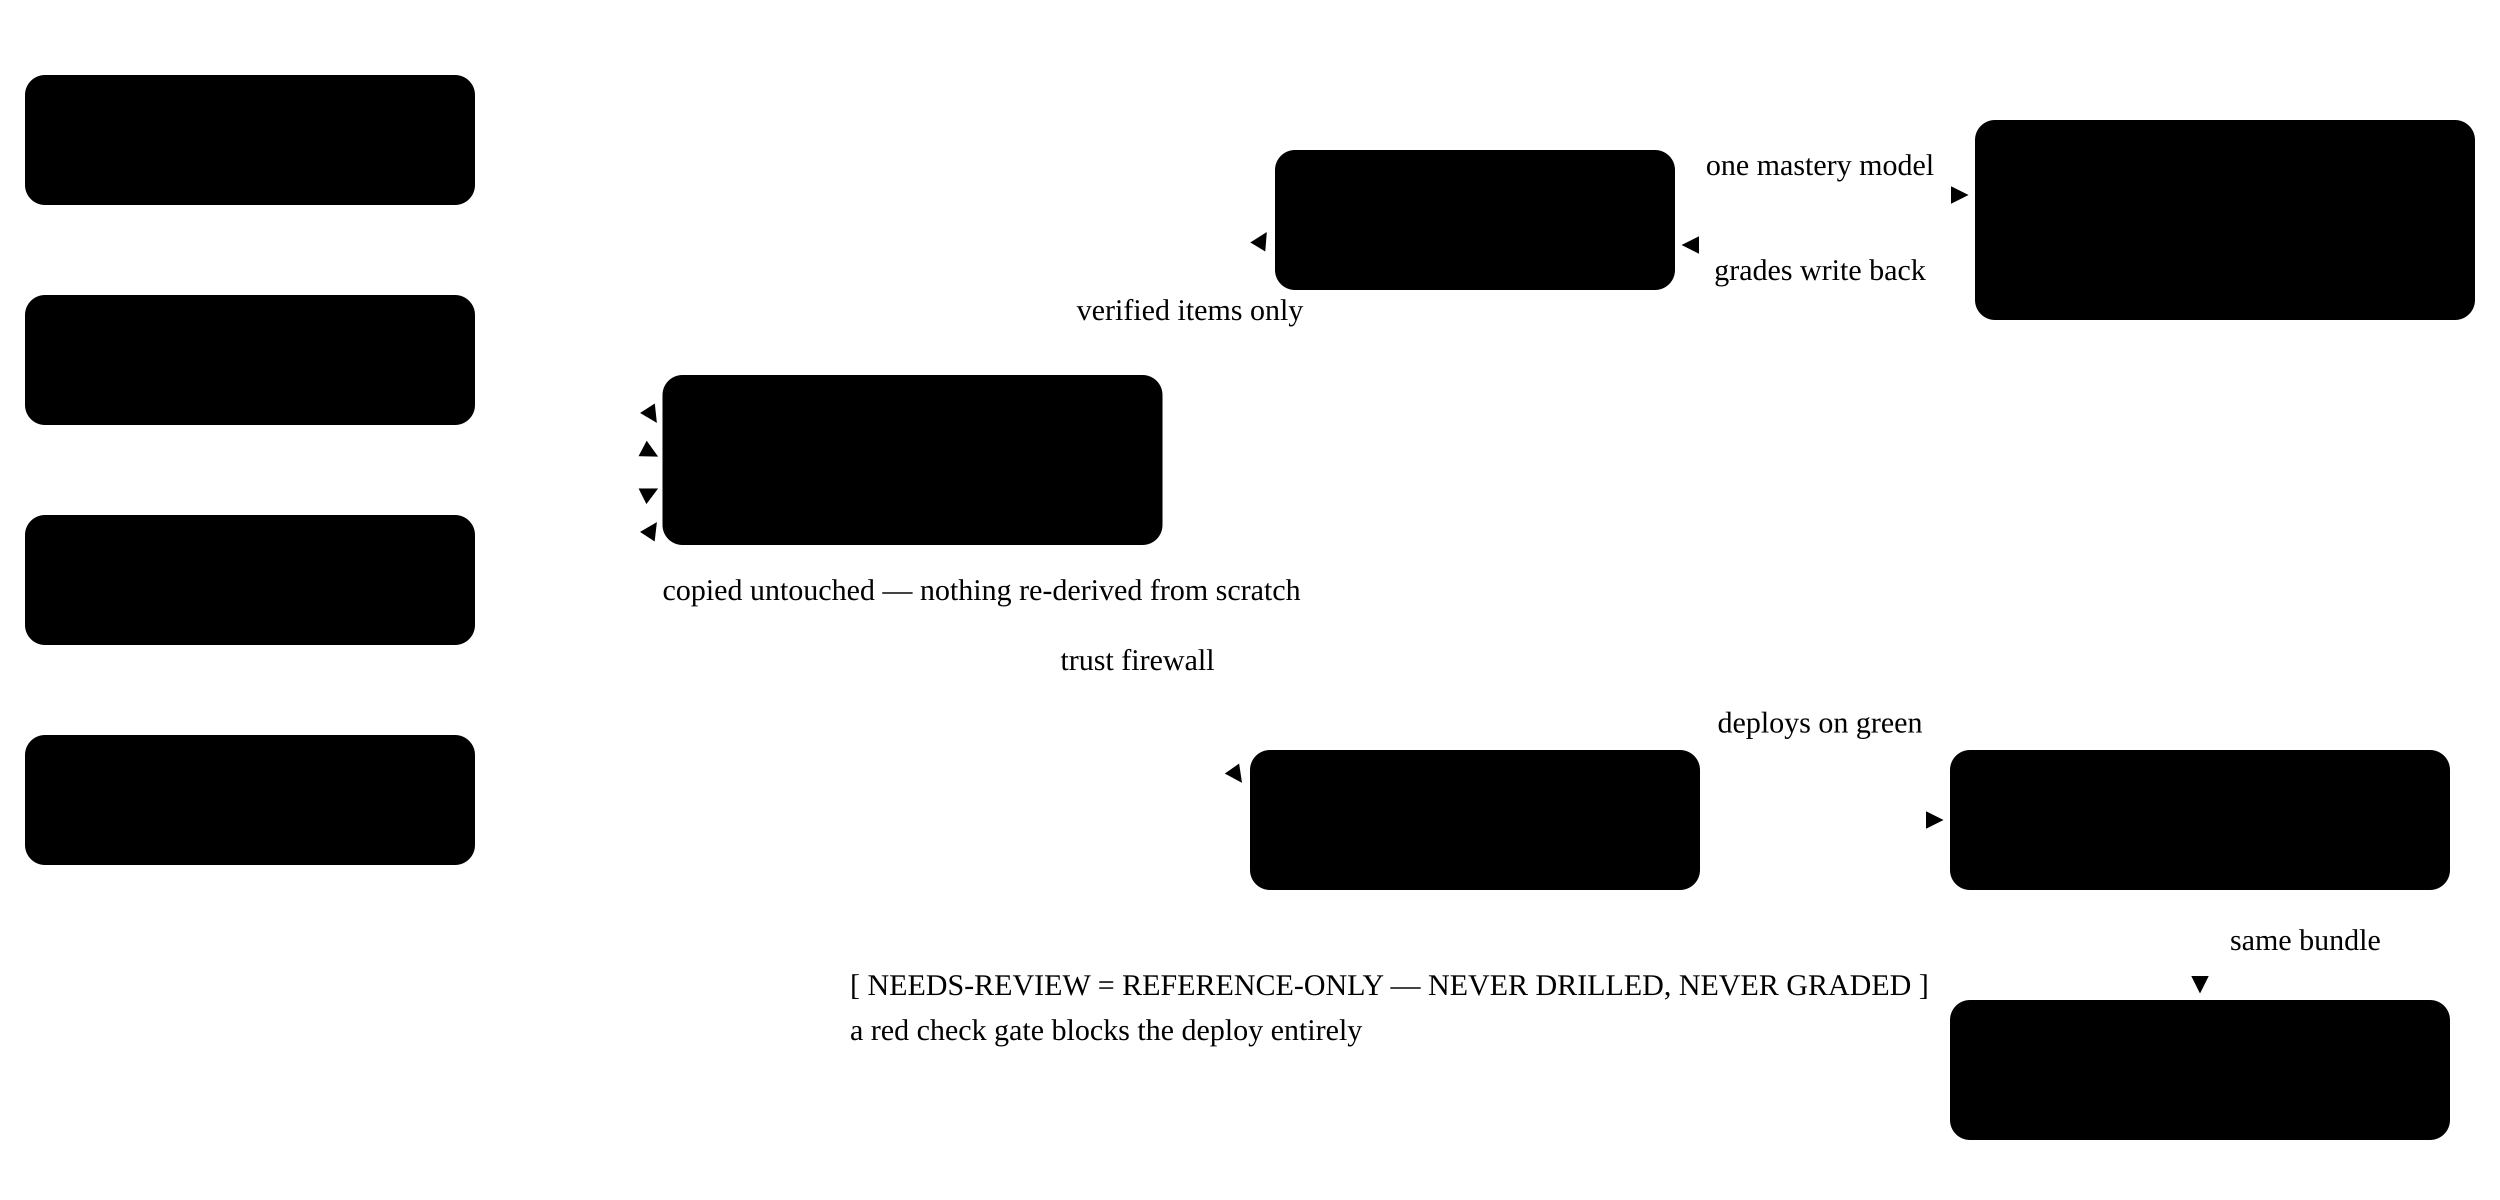
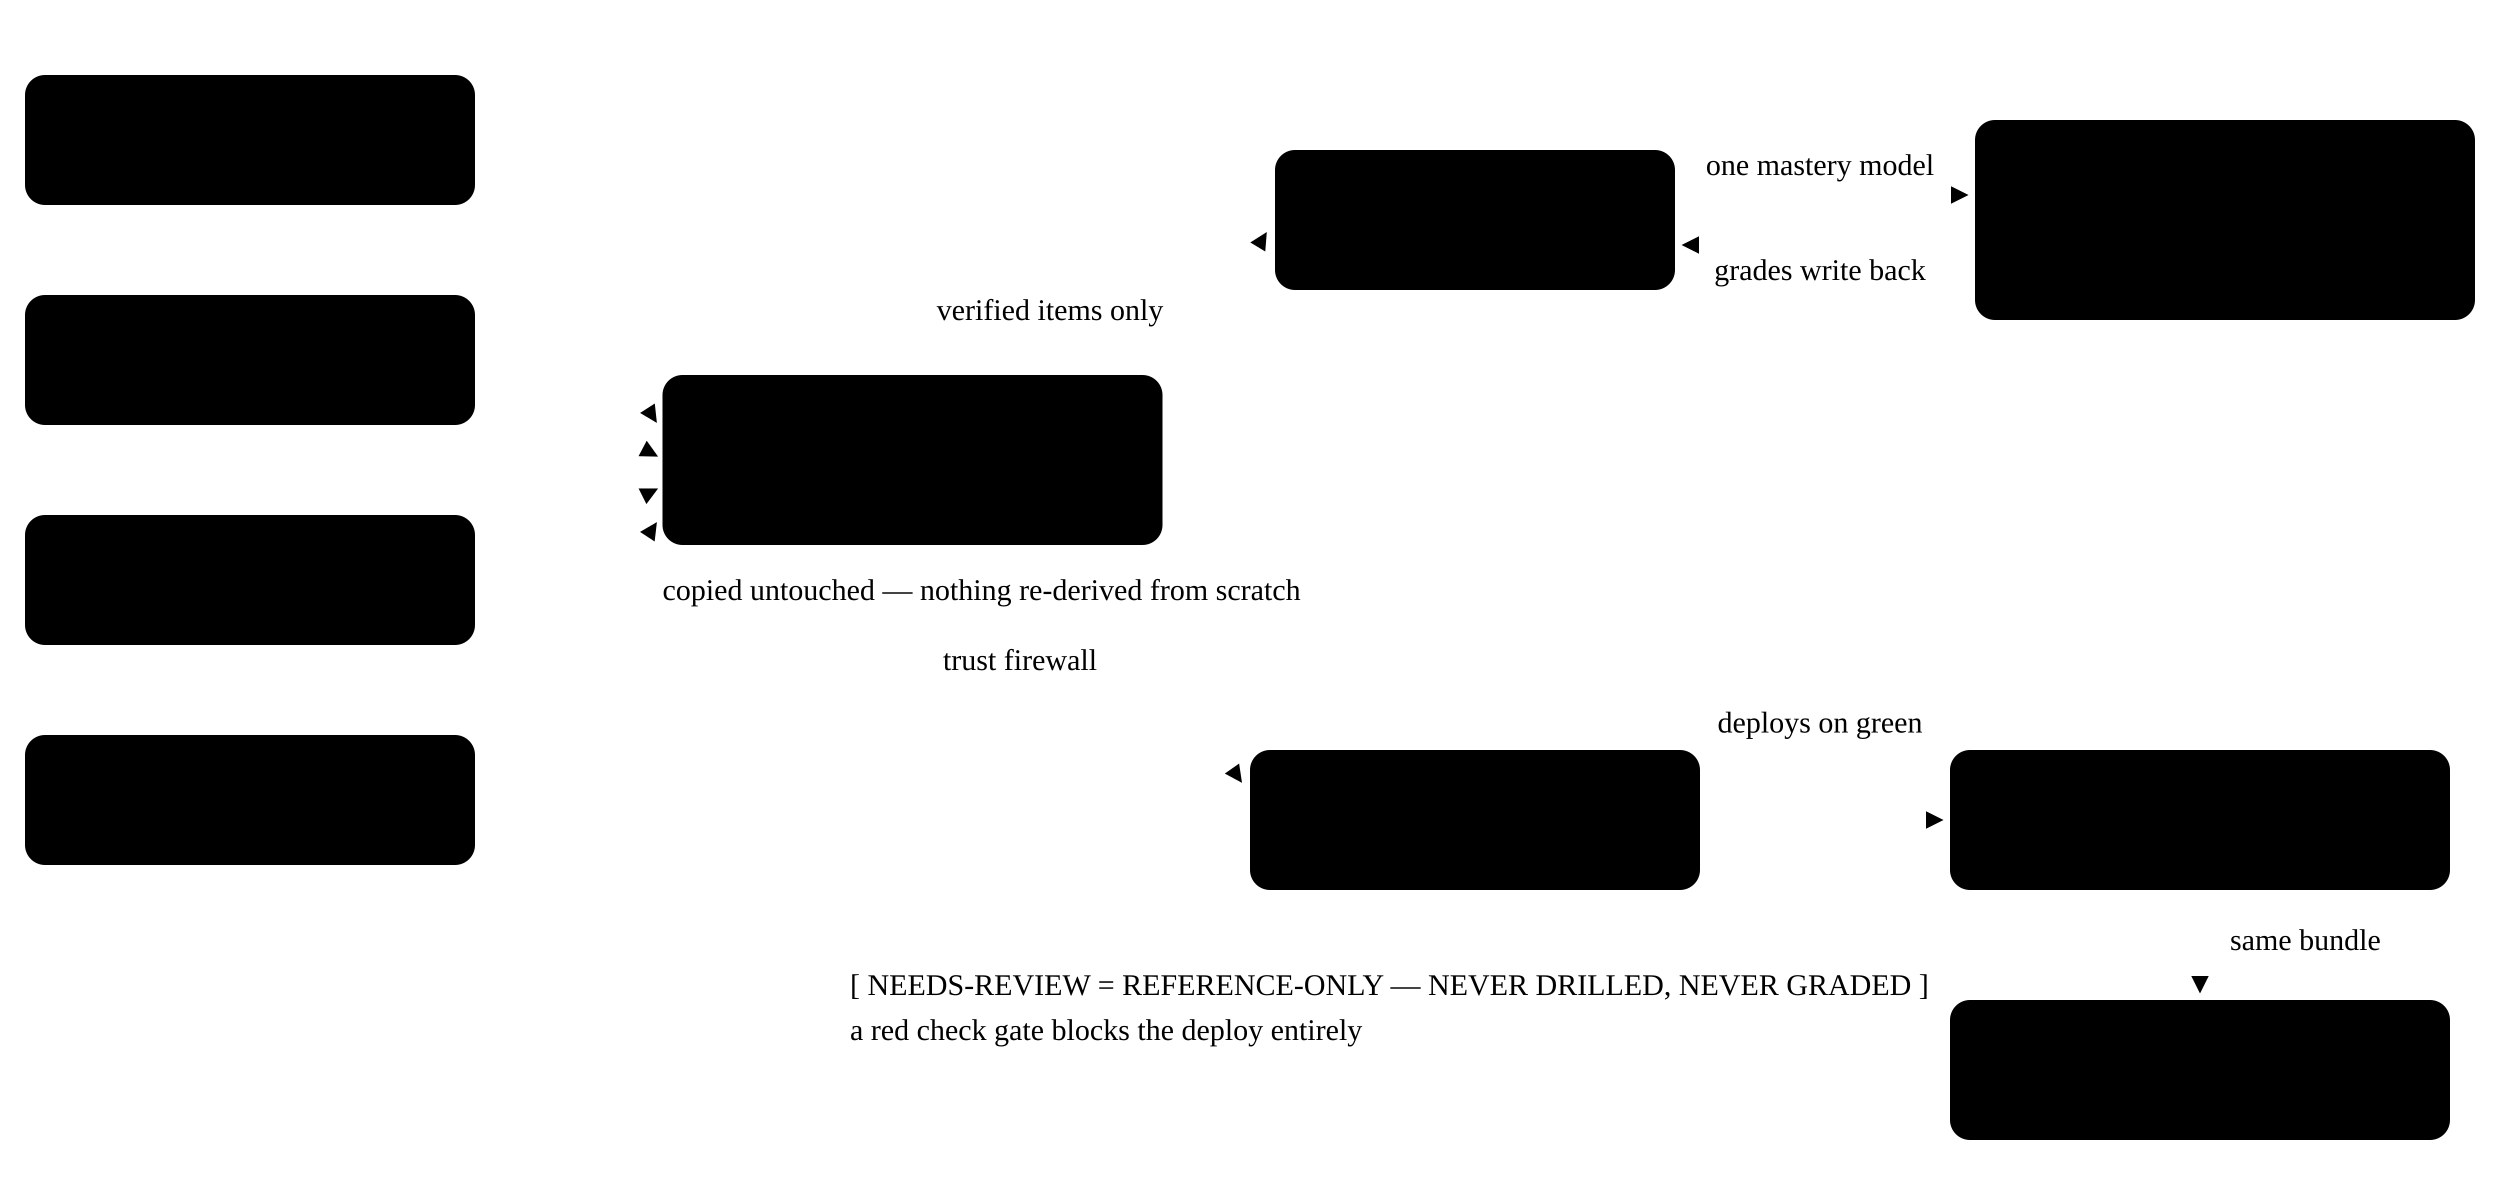
<svg viewBox="0 0 1000 480" role="img" aria-label="Clear Board architecture. Four absorbed tools — CN Conductor Trainer, switch-list, cror-signals, and training-assistant — feed one cited content library. Verified items flow into one core with SM-2-lite retention, which serves five stations and takes grades back. The library also passes an npm run check trust firewall that gates the React and Vite web build, which ships again as a Tauri v2 desktop exe.">
  <defs>
    <marker id="cbr-a" viewBox="0 0 10 10" refX="8" refY="5" markerWidth="7" markerHeight="7" orient="auto-start-reverse">
      <path d="M0 0L10 5L0 10z" class="dg-arrow-a" />
    </marker>
    <marker id="cbr-m" viewBox="0 0 10 10" refX="8" refY="5" markerWidth="7" markerHeight="7" orient="auto-start-reverse">
      <path d="M0 0L10 5L0 10z" class="dg-arrow-m" />
    </marker>
  </defs>
  <g class="dg-edge e-cn e-lib">
    <path d="M190 56 L262 168" marker-end="url(#cbr-m)" />
  </g>
  <g class="dg-edge e-sw e-lib">
    <path d="M190 144 L262 182" marker-end="url(#cbr-m)" />
  </g>
  <g class="dg-edge e-cs e-lib">
    <path d="M190 232 L262 196" marker-end="url(#cbr-m)" />
  </g>
  <g class="dg-edge e-ta e-lib">
    <path d="M190 320 L262 210" marker-end="url(#cbr-m)" />
  </g>
  <g class="dg-edge gold e-lib e-core">
    <path d="M465 162 L506 94" marker-end="url(#cbr-a)" />
-     <text x="476" y="128" text-anchor="middle">verified items only</text>
+     <text x="420" y="128" text-anchor="middle">verified items only</text>
  </g>
  <g class="dg-edge gold e-core e-stations">
    <path d="M670 78 H786" marker-end="url(#cbr-a)" />
    <text x="728" y="70" text-anchor="middle">one mastery model</text>
  </g>
  <g class="dg-edge e-stations e-core">
    <path d="M790 98 H674" marker-end="url(#cbr-m)" />
    <text x="728" y="112" text-anchor="middle">grades write back</text>
  </g>
  <g class="dg-edge e-lib e-gates">
    <path d="M430 218 L496 312" marker-end="url(#cbr-m)" />
-     <text x="455" y="268" text-anchor="middle">trust firewall</text>
+     <text x="408" y="268" text-anchor="middle">trust firewall</text>
  </g>
  <g class="dg-edge e-gates e-web">
    <path d="M680 328 H776" marker-end="url(#cbr-m)" />
    <text x="728" y="293" text-anchor="middle">deploys on green</text>
  </g>
  <g class="dg-edge e-web e-exe">
    <path d="M880 356 V396" marker-end="url(#cbr-m)" />
    <text x="892" y="380">same bundle</text>
  </g>
  <g class="dg-node" data-n="cn">
    <rect x="10" y="30" width="180" height="52" rx="8" />
    <text class="n" x="100" y="52" text-anchor="middle">CN CONDUCTOR TRAINER</text>
    <text class="r" x="100" y="70" text-anchor="middle">rule question bank</text>
  </g>
  <g class="dg-node" data-n="sw">
    <rect x="10" y="118" width="180" height="52" rx="8" />
    <text class="n" x="100" y="140" text-anchor="middle">SWITCH-LIST</text>
    <text class="r" x="100" y="158" text-anchor="middle">solver-verified puzzles</text>
  </g>
  <g class="dg-node" data-n="cs">
    <rect x="10" y="206" width="180" height="52" rx="8" />
    <text class="n" x="100" y="228" text-anchor="middle">CROR-SIGNALS</text>
    <text class="r" x="100" y="246" text-anchor="middle">signal aspect encodings</text>
  </g>
  <g class="dg-node" data-n="ta">
    <rect x="10" y="294" width="180" height="52" rx="8" />
    <text class="n" x="100" y="316" text-anchor="middle">TRAINING-ASSISTANT</text>
    <text class="r" x="100" y="334" text-anchor="middle">verbatim CROR + definitions</text>
  </g>
  <g class="dg-node" data-n="lib">
    <rect x="265" y="150" width="200" height="68" rx="8" />
    <text class="n" x="365" y="172" text-anchor="middle">CITED CONTENT LIBRARY</text>
    <text class="r" x="365" y="190" text-anchor="middle">four verified JSON files</text>
    <text class="r" x="365" y="204" text-anchor="middle">each item cited + trust-flagged</text>
  </g>
  <g class="dg-node" data-n="core">
    <rect x="510" y="60" width="160" height="56" rx="8" />
    <text class="n" x="590" y="84" text-anchor="middle">CORE</text>
    <text class="r" x="590" y="102" text-anchor="middle">one profile · SM-2-lite</text>
  </g>
  <g class="dg-node" data-n="stations">
    <rect x="790" y="48" width="200" height="80" rx="8" />
    <text class="n" x="890" y="74" text-anchor="middle">FIVE STATIONS</text>
    <text class="r" x="890" y="92" text-anchor="middle">Home · Reference · Drill</text>
    <text class="r" x="890" y="106" text-anchor="middle">The Yard · Radio</text>
  </g>
  <g class="dg-node" data-n="gates">
    <rect x="500" y="300" width="180" height="56" rx="8" />
    <text class="n" x="590" y="324" text-anchor="middle">NPM RUN CHECK</text>
    <text class="r" x="590" y="342" text-anchor="middle">solver + trust gates</text>
  </g>
  <g class="dg-node" data-n="web">
    <rect x="780" y="300" width="200" height="56" rx="8" />
    <text class="n" x="880" y="324" text-anchor="middle">REACT + VITE BUILD</text>
    <text class="r" x="880" y="342" text-anchor="middle">GitHub Actions → Pages</text>
  </g>
  <g class="dg-node" data-n="exe">
    <rect x="780" y="400" width="200" height="56" rx="8" />
    <text class="n" x="880" y="424" text-anchor="middle">TAURI V2 DESKTOP EXE</text>
    <text class="r" x="880" y="442" text-anchor="middle">Clear Board.exe · ~18 MB</text>
  </g>
  <text class="dg-callout-sub" x="265" y="240">copied untouched — nothing re-derived from scratch</text>
  <text class="dg-callout" x="340" y="398">[ NEEDS-REVIEW = REFERENCE-ONLY — NEVER DRILLED, NEVER GRADED ]</text>
  <text class="dg-callout-sub" x="340" y="416">a red check gate blocks the deploy entirely</text>
</svg>
